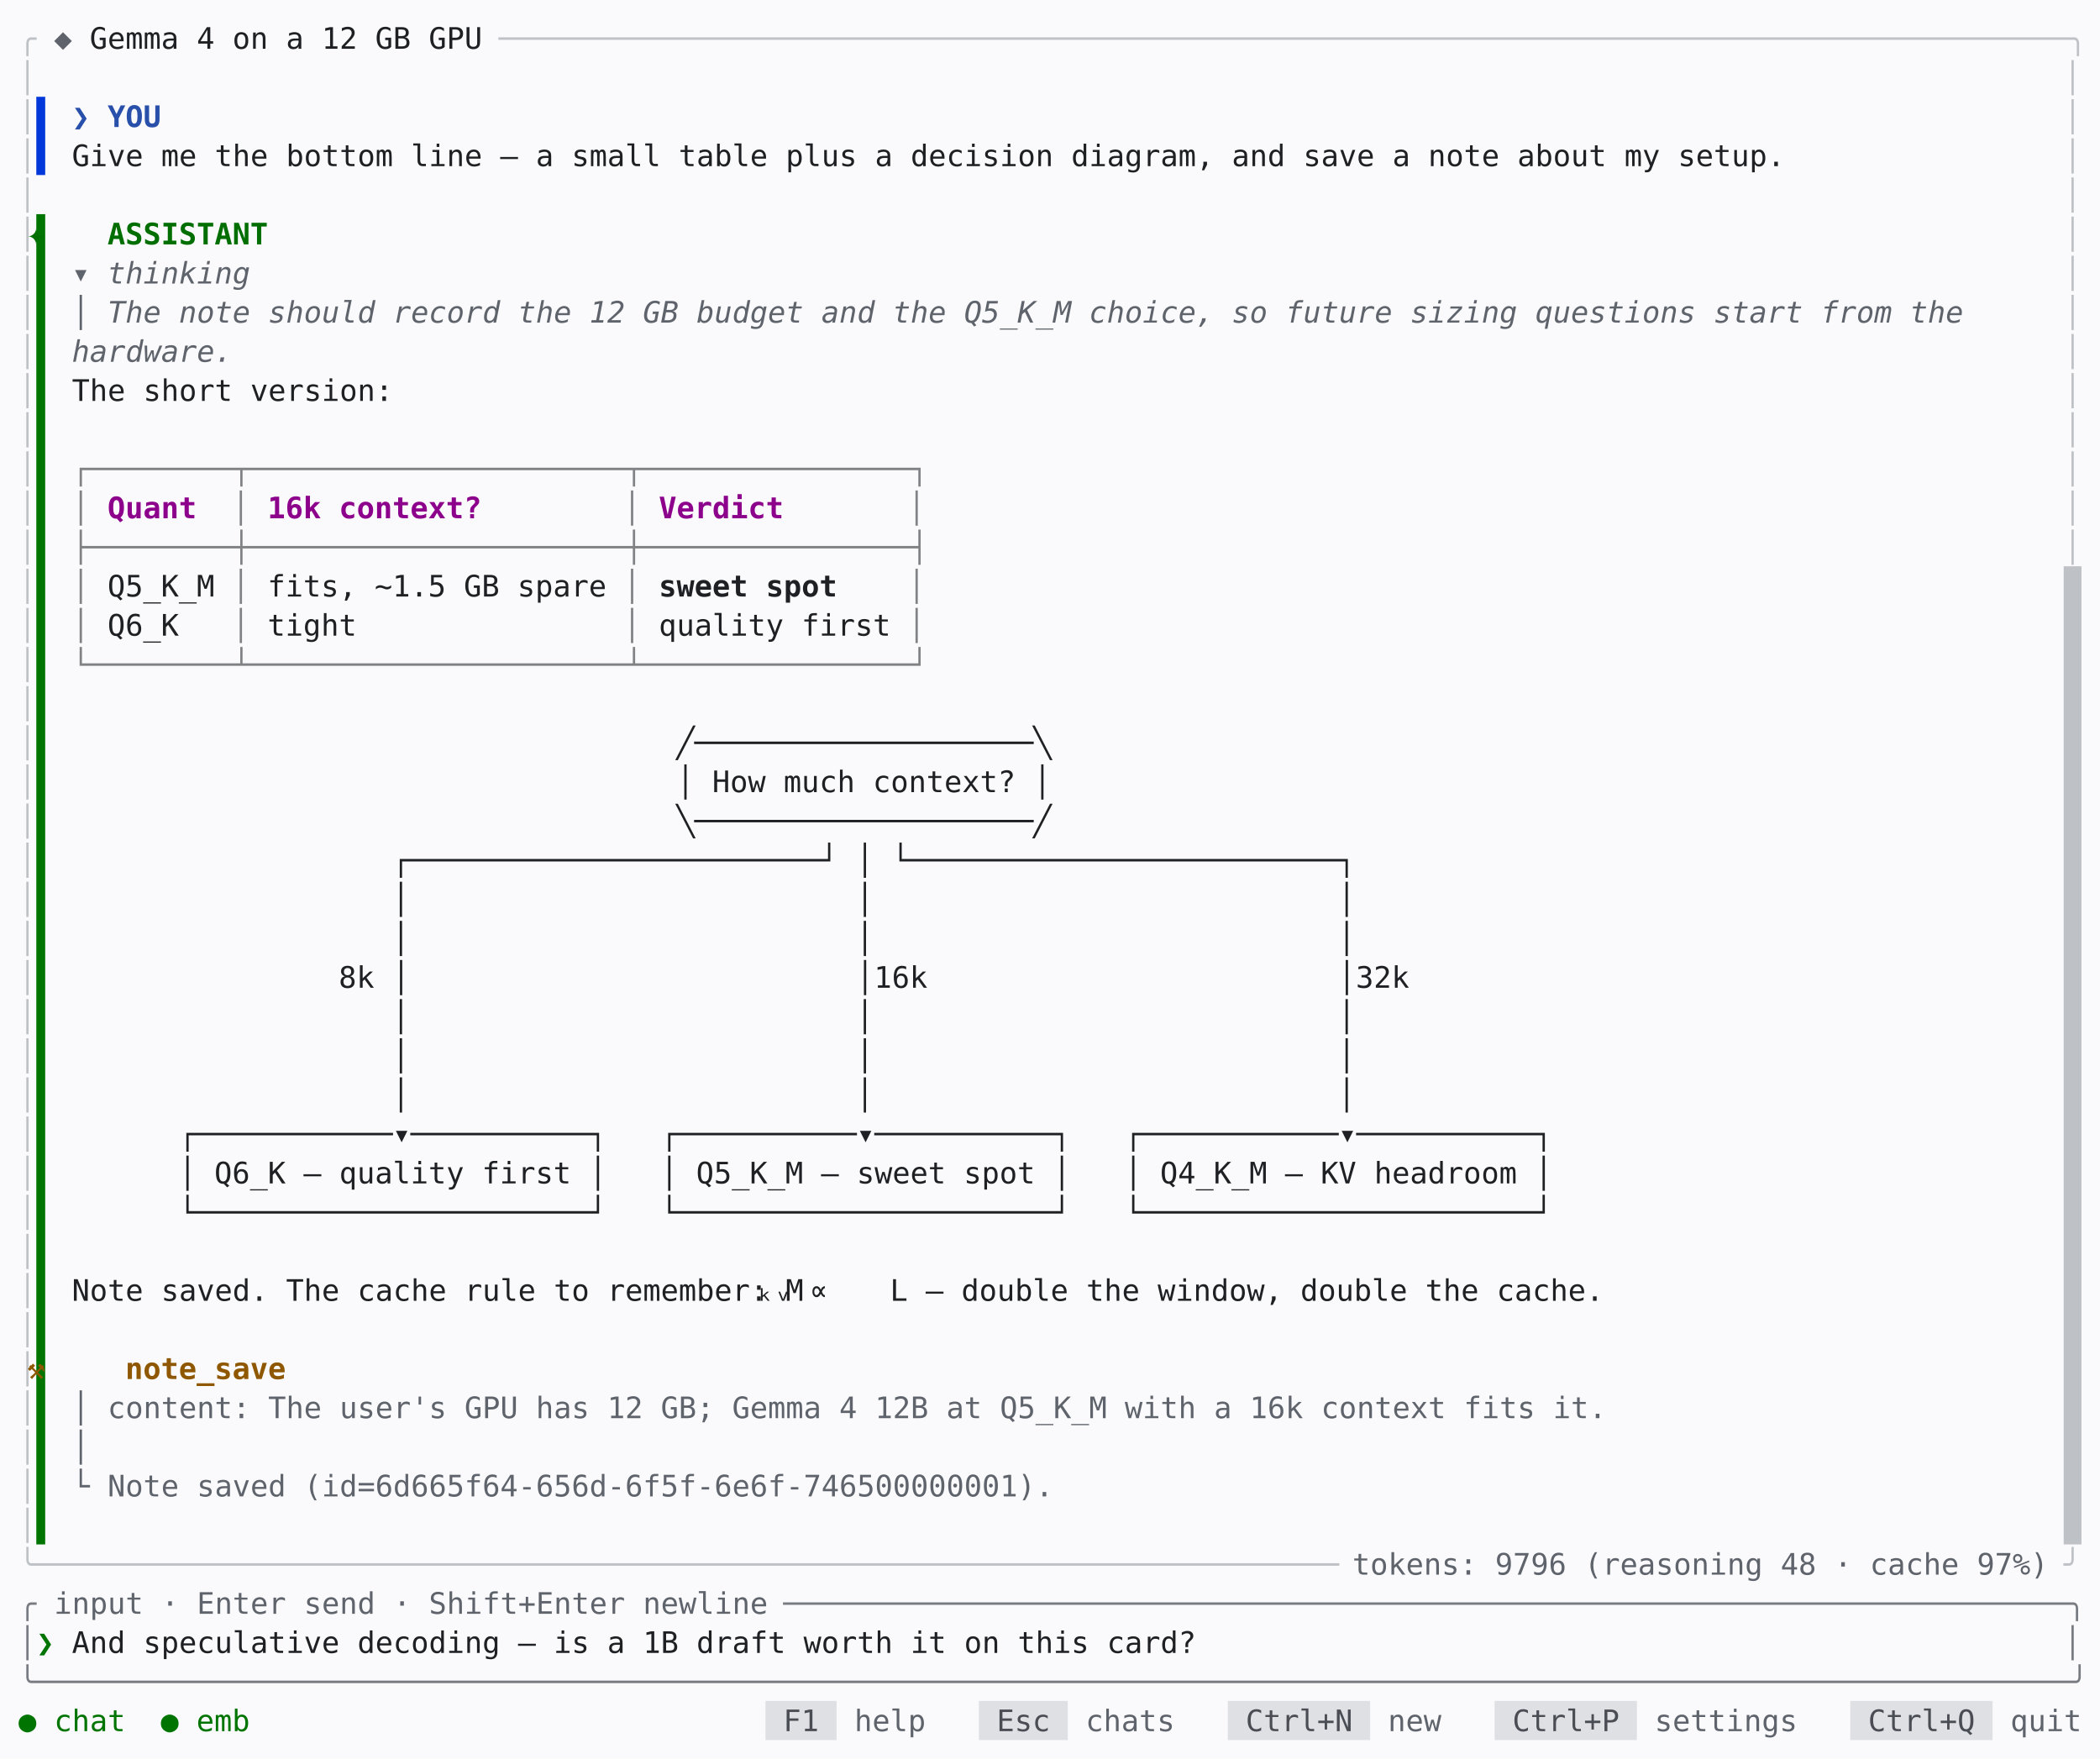
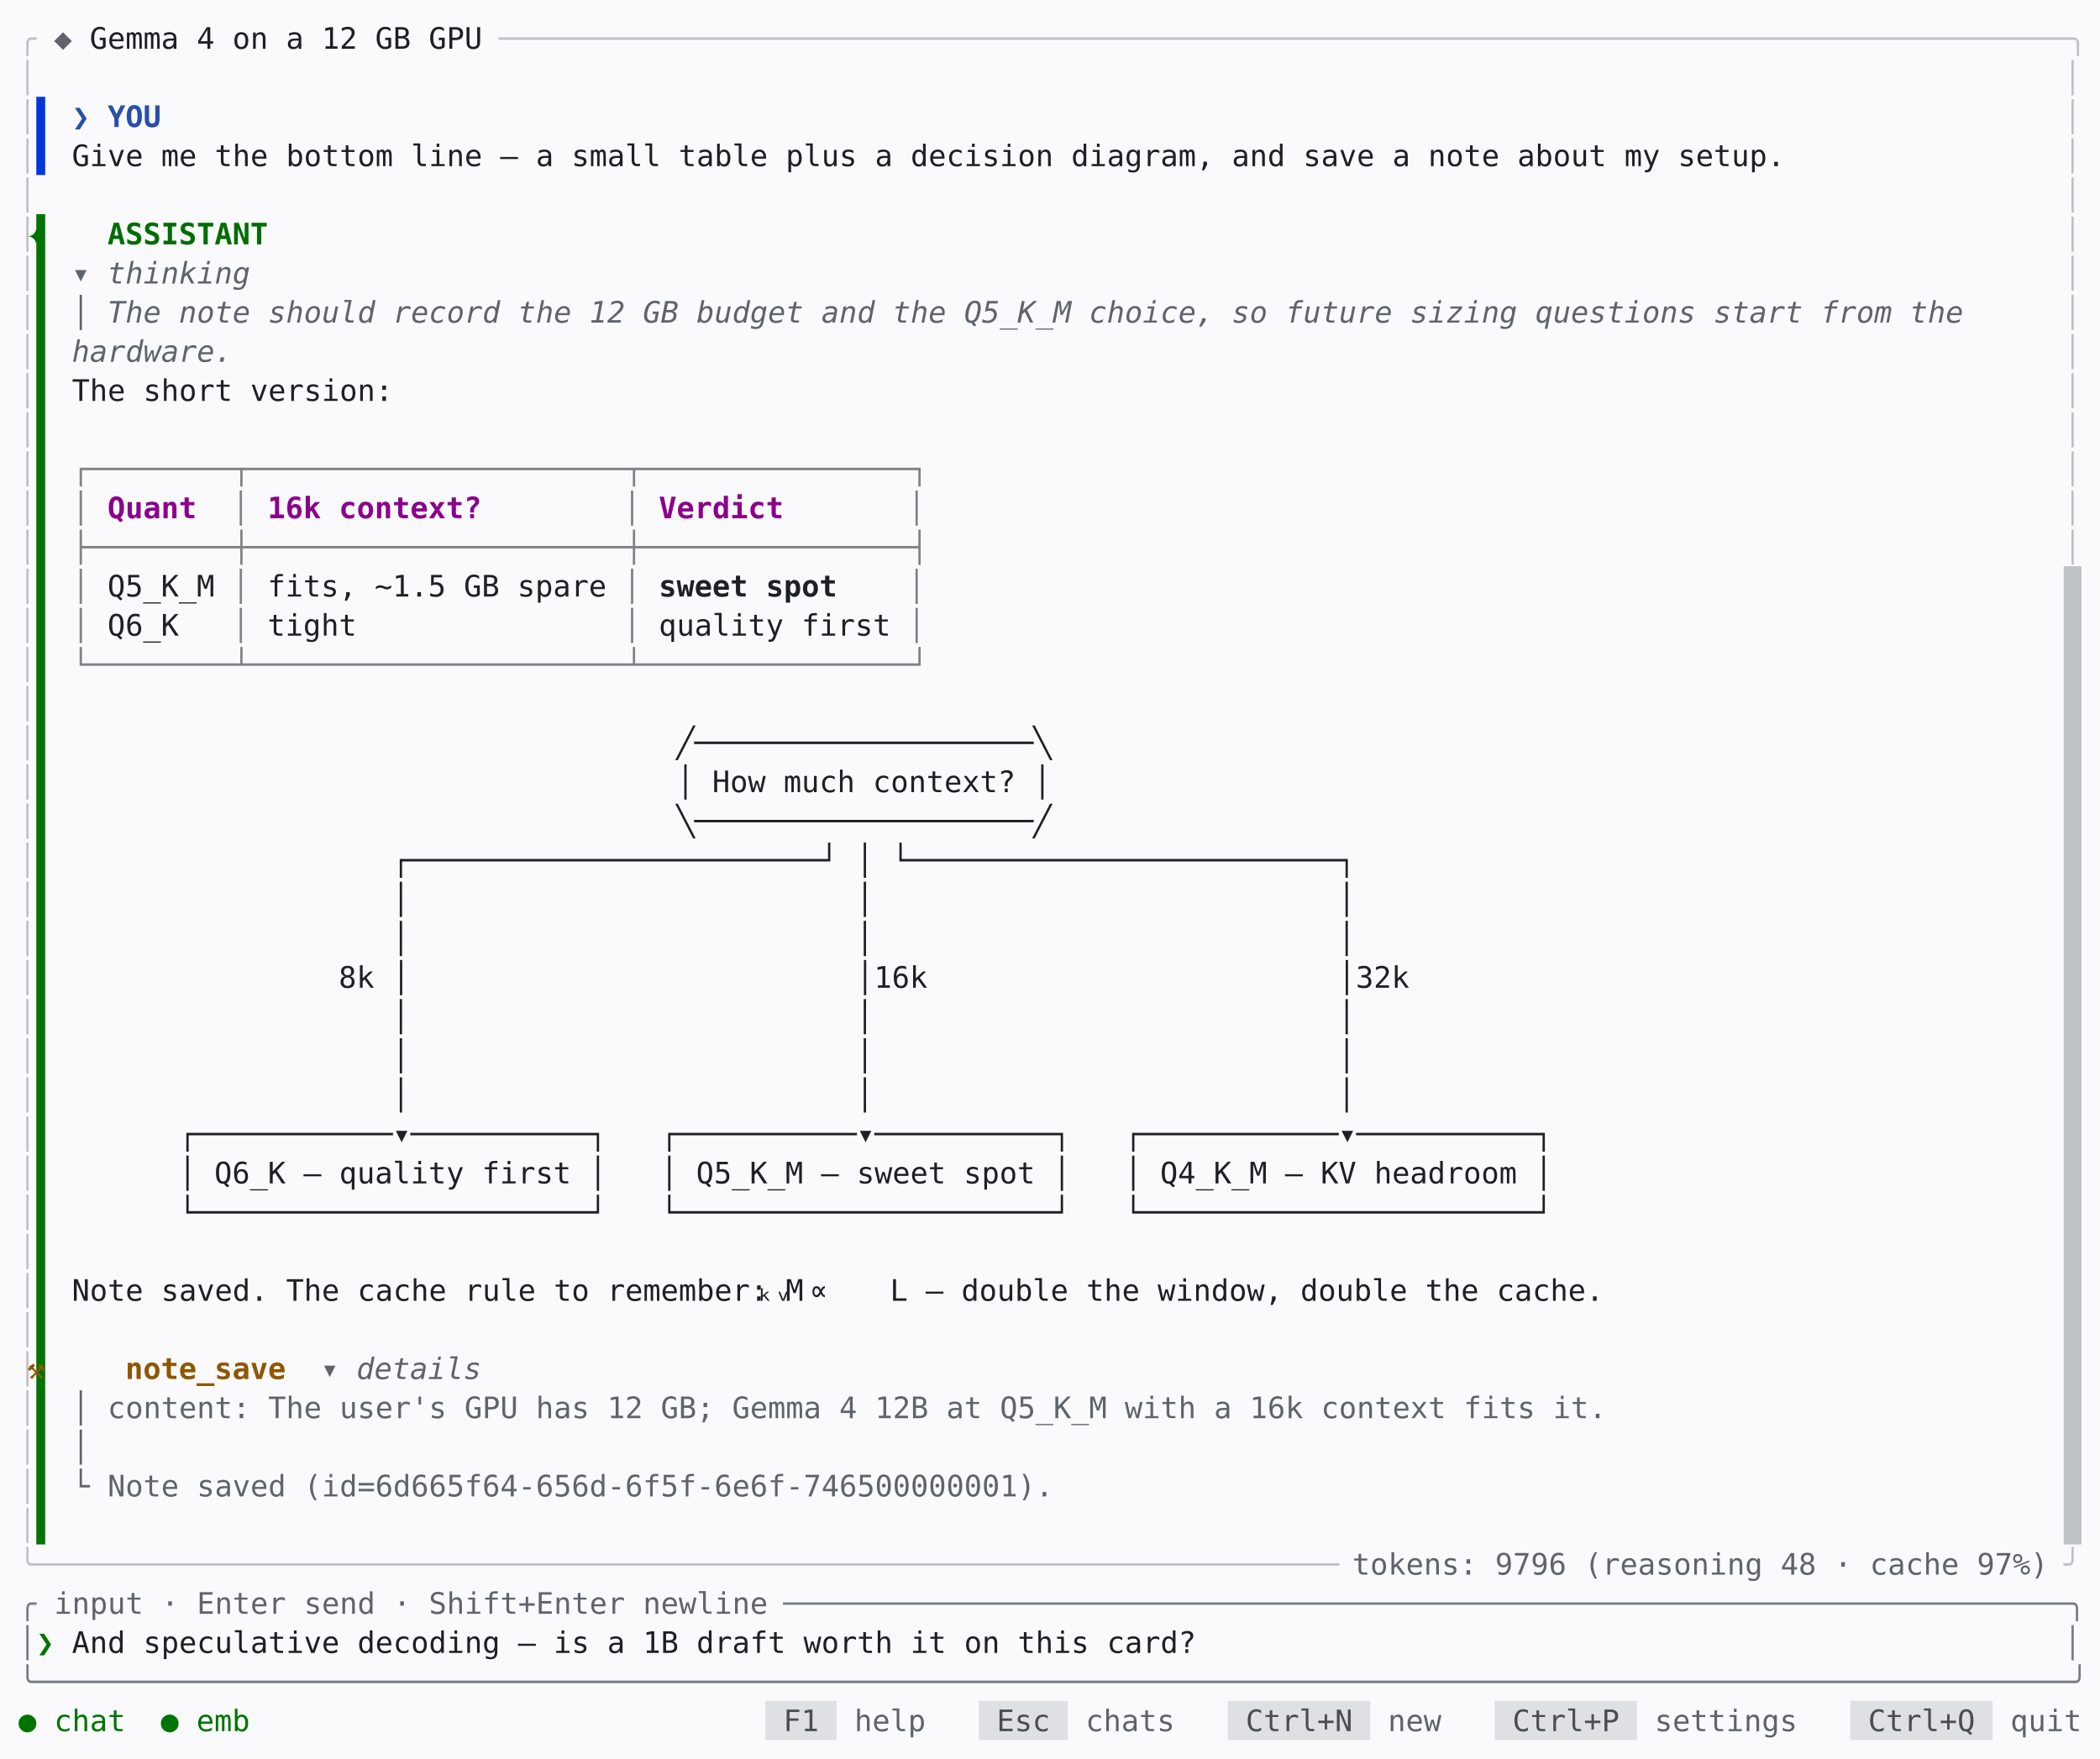
<svg xmlns="http://www.w3.org/2000/svg" id="chat-light-en" viewBox="0 0 1133.6 949.28" width="1133.6" height="949.28" role="img" aria-label="mindfork — the chat screen, light theme">
  <style>
@font-face{font-family:'JetBrains Mono';src:url('/fonts/JetBrainsMono-Regular.woff2') format('woff2');font-weight:400;font-style:normal;font-display:swap}
@font-face{font-family:'JetBrains Mono';src:url('/fonts/JetBrainsMono-Bold.woff2') format('woff2');font-weight:700;font-style:normal;font-display:swap}
@font-face{font-family:'JetBrains Mono';src:url('/fonts/JetBrainsMono-Italic.woff2') format('woff2');font-weight:400;font-style:italic;font-display:swap}
#chat-light-en text{font:16px 'JetBrains Mono',monospace;fill:#1e2024}#chat-light-en .b{font-weight:700}#chat-light-en .i{font-style:italic}#chat-light-en .u{text-decoration:underline}#chat-light-en .st{text-decoration:line-through}#chat-light-en .u.st{text-decoration:underline line-through}
</style>
  <rect width="100%" height="100%" fill="#fafafc" />
  <path fill="#dee0e4" d="M413.2 918.16H451.6V939.28H413.2ZM528.4 918.16H576.4V939.28H528.4ZM662.8 918.16H739.6V939.28H662.8ZM806.8 918.16H883.6V939.28H806.8ZM998.8 918.16H1075.6V939.28H998.8Z" />
  <path fill="#0037da" d="M19.6 52.24H24.4V94.48H19.6Z" />
  <path fill="#007400" d="M19.6 115.6H24.4V833.68H19.6Z" />
  <path fill="#bec1c6" d="M1114 305.68H1123.6V833.68H1114Z" />
  <text xml:space="preserve" y="26.32">
    <tspan x="10" fill="#bec1c6">╭</tspan>
    <tspan x="29.2" textLength="19.2" fill="#5f646c">◆ </tspan>
    <tspan x="48.4" textLength="220.8">Gemma 4 on a 12 GB GPU </tspan>
    <tspan x="269.2" textLength="854.4" fill="#bec1c6">────────────────────────────────────────────────────────────────────────────────────────╮</tspan>
  </text>
  <text xml:space="preserve" y="47.44">
    <tspan x="10" fill="#bec1c6">│</tspan>
    <tspan x="1114" fill="#bec1c6">│</tspan>
  </text>
  <text xml:space="preserve" y="68.56">
    <tspan x="10" fill="#bec1c6">│</tspan>
    <tspan x="38.8" textLength="48" class="b" fill="#2850aa">❯ YOU</tspan>
    <tspan x="1114" fill="#bec1c6">│</tspan>
  </text>
  <text xml:space="preserve" y="89.68">
    <tspan x="10" fill="#bec1c6">│</tspan>
    <tspan x="38.8" textLength="1075.2">Give me the bottom line — a small table plus a decision diagram, and save a note about my setup.                </tspan>
    <tspan x="1114" fill="#bec1c6">│</tspan>
  </text>
  <text xml:space="preserve" y="110.8">
    <tspan x="10" fill="#bec1c6">│</tspan>
    <tspan x="1114" fill="#bec1c6">│</tspan>
  </text>
  <text xml:space="preserve" y="131.92">
    <tspan x="10" fill="#bec1c6">│</tspan>
    <tspan x="43.6" text-anchor="middle" fill="#006e00">✦</tspan>
    <tspan x="58" textLength="86.4" class="b" fill="#006e00">ASSISTANT</tspan>
    <tspan x="1114" fill="#bec1c6">│</tspan>
  </text>
  <text xml:space="preserve" y="153.04">
    <tspan x="10" fill="#bec1c6">│</tspan>
    <tspan x="38.8" textLength="96" class="i" fill="#5f646c">▾ thinking</tspan>
    <tspan x="1114" fill="#bec1c6">│</tspan>
  </text>
  <text xml:space="preserve" y="174.16">
    <tspan x="10" fill="#bec1c6">│</tspan>
    <tspan x="38.8" textLength="1027.2" class="i" fill="#5f646c">│ The note should record the 12 GB budget and the Q5_K_M choice, so future sizing questions start from the </tspan>
    <tspan x="1114" fill="#bec1c6">│</tspan>
  </text>
  <text xml:space="preserve" y="195.28">
    <tspan x="10" fill="#bec1c6">│</tspan>
    <tspan x="38.8" textLength="86.4" class="i" fill="#5f646c">hardware.</tspan>
    <tspan x="1114" fill="#bec1c6">│</tspan>
  </text>
  <text xml:space="preserve" y="216.4">
    <tspan x="10" fill="#bec1c6">│</tspan>
    <tspan x="38.8" textLength="1075.2">The short version:                                                                                              </tspan>
    <tspan x="1114" fill="#bec1c6">│</tspan>
  </text>
  <text xml:space="preserve" y="237.52">
    <tspan x="10" fill="#bec1c6">│</tspan>
    <tspan x="1114" fill="#bec1c6">│</tspan>
  </text>
  <text xml:space="preserve" y="258.64">
    <tspan x="10" fill="#bec1c6">│</tspan>
    <tspan x="38.8" textLength="460.8" fill="#818285">┌────────┬─────────────────────┬───────────────┐</tspan>
    <tspan x="1114" fill="#bec1c6">│</tspan>
  </text>
  <text xml:space="preserve" y="279.76">
    <tspan x="10" fill="#bec1c6">│</tspan>
    <tspan x="38.8" fill="#818285">│</tspan>
    <tspan x="58" textLength="48" class="b" fill="#8c008c">Quant</tspan>
    <tspan x="125.2" fill="#818285">│</tspan>
    <tspan x="144.4" textLength="115.2" class="b" fill="#8c008c">16k context?</tspan>
    <tspan x="336.4" fill="#818285">│</tspan>
    <tspan x="355.6" textLength="67.2" class="b" fill="#8c008c">Verdict</tspan>
    <tspan x="490" fill="#818285">│</tspan>
    <tspan x="1114" fill="#bec1c6">│</tspan>
  </text>
  <text xml:space="preserve" y="300.88">
    <tspan x="10" fill="#bec1c6">│</tspan>
    <tspan x="38.8" textLength="460.8" fill="#818285">├────────┼─────────────────────┼───────────────┤</tspan>
    <tspan x="1114" fill="#bec1c6">│</tspan>
  </text>
  <text xml:space="preserve" y="322">
    <tspan x="10" fill="#bec1c6">│</tspan>
    <tspan x="38.8" fill="#818285">│</tspan>
    <tspan x="58" textLength="67.2">Q5_K_M </tspan>
    <tspan x="125.2" fill="#818285">│</tspan>
    <tspan x="144.4" textLength="192">fits, ~1.5 GB spare </tspan>
    <tspan x="336.4" fill="#818285">│</tspan>
    <tspan x="355.6" textLength="96" class="b">sweet spot</tspan>
    <tspan x="490" fill="#818285">│</tspan>
  </text>
  <text xml:space="preserve" y="343.12">
    <tspan x="10" fill="#bec1c6">│</tspan>
    <tspan x="38.8" fill="#818285">│</tspan>
    <tspan x="58" textLength="67.2">Q6_K   </tspan>
    <tspan x="125.2" fill="#818285">│</tspan>
    <tspan x="144.4" textLength="192">tight               </tspan>
    <tspan x="336.4" fill="#818285">│</tspan>
    <tspan x="355.6" textLength="134.4">quality first </tspan>
    <tspan x="490" fill="#818285">│</tspan>
  </text>
  <text xml:space="preserve" y="364.24">
    <tspan x="10" fill="#bec1c6">│</tspan>
    <tspan x="38.8" textLength="460.8" fill="#818285">└────────┴─────────────────────┴───────────────┘</tspan>
  </text>
  <text xml:space="preserve" y="385.36">
    <tspan x="10" fill="#bec1c6">│</tspan>
  </text>
  <text xml:space="preserve" y="406.48">
    <tspan x="10" fill="#bec1c6">│</tspan>
    <tspan x="365.2" textLength="748.8">╱───────────────────╲                                                         </tspan>
  </text>
  <text xml:space="preserve" y="427.6">
    <tspan x="10" fill="#bec1c6">│</tspan>
    <tspan x="365.2" textLength="748.8">│ How much context? │                                                         </tspan>
  </text>
  <text xml:space="preserve" y="448.72">
    <tspan x="10" fill="#bec1c6">│</tspan>
    <tspan x="365.2" textLength="748.8">╲───────────────────╱                                                         </tspan>
  </text>
  <text xml:space="preserve" y="469.84">
    <tspan x="10" fill="#bec1c6">│</tspan>
    <tspan x="211.6" textLength="902.4">┌───────────────────────┘ │ └────────────────────────┐                                        </tspan>
  </text>
  <text xml:space="preserve" y="490.96">
    <tspan x="10" fill="#bec1c6">│</tspan>
    <tspan x="211.6" textLength="902.4">│                         │                          │                                        </tspan>
  </text>
  <text xml:space="preserve" y="512.08">
    <tspan x="10" fill="#bec1c6">│</tspan>
    <tspan x="211.6" textLength="902.4">│                         │                          │                                        </tspan>
  </text>
  <text xml:space="preserve" y="533.2">
    <tspan x="10" fill="#bec1c6">│</tspan>
    <tspan x="182.8" textLength="931.2">8k │                         │16k                       │32k                                     </tspan>
  </text>
  <text xml:space="preserve" y="554.32">
    <tspan x="10" fill="#bec1c6">│</tspan>
    <tspan x="211.6" textLength="902.4">│                         │                          │                                        </tspan>
  </text>
  <text xml:space="preserve" y="575.44">
    <tspan x="10" fill="#bec1c6">│</tspan>
    <tspan x="211.6" textLength="902.4">│                         │                          │                                        </tspan>
  </text>
  <text xml:space="preserve" y="596.56">
    <tspan x="10" fill="#bec1c6">│</tspan>
    <tspan x="211.6" textLength="902.4">│                         │                          │                                        </tspan>
  </text>
  <text xml:space="preserve" y="617.68">
    <tspan x="10" fill="#bec1c6">│</tspan>
    <tspan x="96.4" textLength="1017.6">┌───────────▾──────────┐   ┌──────────▾──────────┐   ┌───────────▾──────────┐                             </tspan>
  </text>
  <text xml:space="preserve" y="638.8">
    <tspan x="10" fill="#bec1c6">│</tspan>
    <tspan x="96.4" textLength="1017.6">│ Q6_K — quality first │   │ Q5_K_M — sweet spot │   │ Q4_K_M — KV headroom │                             </tspan>
  </text>
  <text xml:space="preserve" y="659.92">
    <tspan x="10" fill="#bec1c6">│</tspan>
    <tspan x="96.4" textLength="1017.6">└──────────────────────┘   └─────────────────────┘   └──────────────────────┘                             </tspan>
  </text>
  <text xml:space="preserve" y="681.04">
    <tspan x="10" fill="#bec1c6">│</tspan>
  </text>
  <text xml:space="preserve" y="702.16">
    <tspan x="10" fill="#bec1c6">│</tspan>
    <tspan x="38.8" textLength="393.6">Note saved. The cache rule to remember: M</tspan>
    <tspan x="437.2" text-anchor="middle">ₖ</tspan>
    <tspan x="446.8" text-anchor="middle">ᵥ</tspan>
    <tspan x="466" text-anchor="middle">∝</tspan>
    <tspan x="480.4" textLength="633.6">L — double the window, double the cache.                          </tspan>
  </text>
  <text xml:space="preserve" y="723.28">
    <tspan x="10" fill="#bec1c6">│</tspan>
  </text>
  <text xml:space="preserve" y="744.4">
    <tspan x="10" fill="#bec1c6">│</tspan>
    <tspan x="43.6" text-anchor="middle" fill="#8e5700">⚒</tspan>
    <tspan x="67.6" textLength="86.4" class="b" fill="#8e5700">note_save</tspan>
+     <tspan x="173.2" textLength="19.2" fill="#5f646c">▾ </tspan>
+     <tspan x="192.4" textLength="67.2" class="i" fill="#5f646c">details</tspan>
  </text>
  <text xml:space="preserve" y="765.52">
    <tspan x="10" fill="#bec1c6">│</tspan>
    <tspan x="38.8" textLength="825.6" fill="#5f646c">│ content: The user's GPU has 12 GB; Gemma 4 12B at Q5_K_M with a 16k context fits it.</tspan>
  </text>
  <text xml:space="preserve" y="786.64">
    <tspan x="10" fill="#bec1c6">│</tspan>
    <tspan x="38.8" fill="#5f646c">│</tspan>
  </text>
  <text xml:space="preserve" y="807.76">
    <tspan x="10" fill="#bec1c6">│</tspan>
    <tspan x="38.8" textLength="528" fill="#5f646c">└ Note saved (id=6d665f64-656d-6f5f-6e6f-746500000001).</tspan>
  </text>
  <text xml:space="preserve" y="828.88">
    <tspan x="10" fill="#bec1c6">│</tspan>
  </text>
  <text xml:space="preserve" y="850">
    <tspan x="10" textLength="710.4" fill="#bec1c6">╰─────────────────────────────────────────────────────────────────────────</tspan>
    <tspan x="730" textLength="384" fill="#5f646c">tokens: 9796 (reasoning 48 · cache 97%) </tspan>
    <tspan x="1114" fill="#bec1c6">╯</tspan>
  </text>
  <text xml:space="preserve" y="871.12">
    <tspan x="10" fill="#787c82">╭</tspan>
    <tspan x="29.2" textLength="393.6" fill="#5f646c">input · Enter send · Shift+Enter newline </tspan>
    <tspan x="422.8" textLength="700.8" fill="#787c82">────────────────────────────────────────────────────────────────────────╮</tspan>
  </text>
  <text xml:space="preserve" y="892.24">
    <tspan x="10" fill="#787c82">│</tspan>
    <tspan x="19.6" textLength="19.2" fill="#007400">❯ </tspan>
    <tspan x="38.8" textLength="1075.2">And speculative decoding — is a 1B draft worth it on this card?                                                 </tspan>
    <tspan x="1114" fill="#787c82">│</tspan>
  </text>
  <text xml:space="preserve" y="913.36">
    <tspan x="10" textLength="1113.6" fill="#787c82">╰──────────────────────────────────────────────────────────────────────────────────────────────────────────────────╯</tspan>
  </text>
  <text xml:space="preserve" y="934.48">
    <tspan x="10" class="b" fill="#007400">●</tspan>
    <tspan x="29.2" textLength="38.4" fill="#007400">chat</tspan>
    <tspan x="86.8" class="b" fill="#007400">●</tspan>
    <tspan x="106" textLength="28.8" fill="#007400">emb</tspan>
    <tspan x="422.8" textLength="28.8" fill="#4a4e54">F1 </tspan>
    <tspan x="461.2" textLength="38.4" fill="#5f646c">help</tspan>
    <tspan x="538" textLength="38.4" fill="#4a4e54">Esc </tspan>
    <tspan x="586" textLength="48" fill="#5f646c">chats</tspan>
    <tspan x="672.4" textLength="67.2" fill="#4a4e54">Ctrl+N </tspan>
    <tspan x="749.2" textLength="28.8" fill="#5f646c">new</tspan>
    <tspan x="816.4" textLength="67.2" fill="#4a4e54">Ctrl+P </tspan>
    <tspan x="893.2" textLength="76.8" fill="#5f646c">settings</tspan>
    <tspan x="1008.4" textLength="67.2" fill="#4a4e54">Ctrl+Q </tspan>
    <tspan x="1085.2" textLength="38.4" fill="#5f646c">quit</tspan>
  </text>
</svg>
